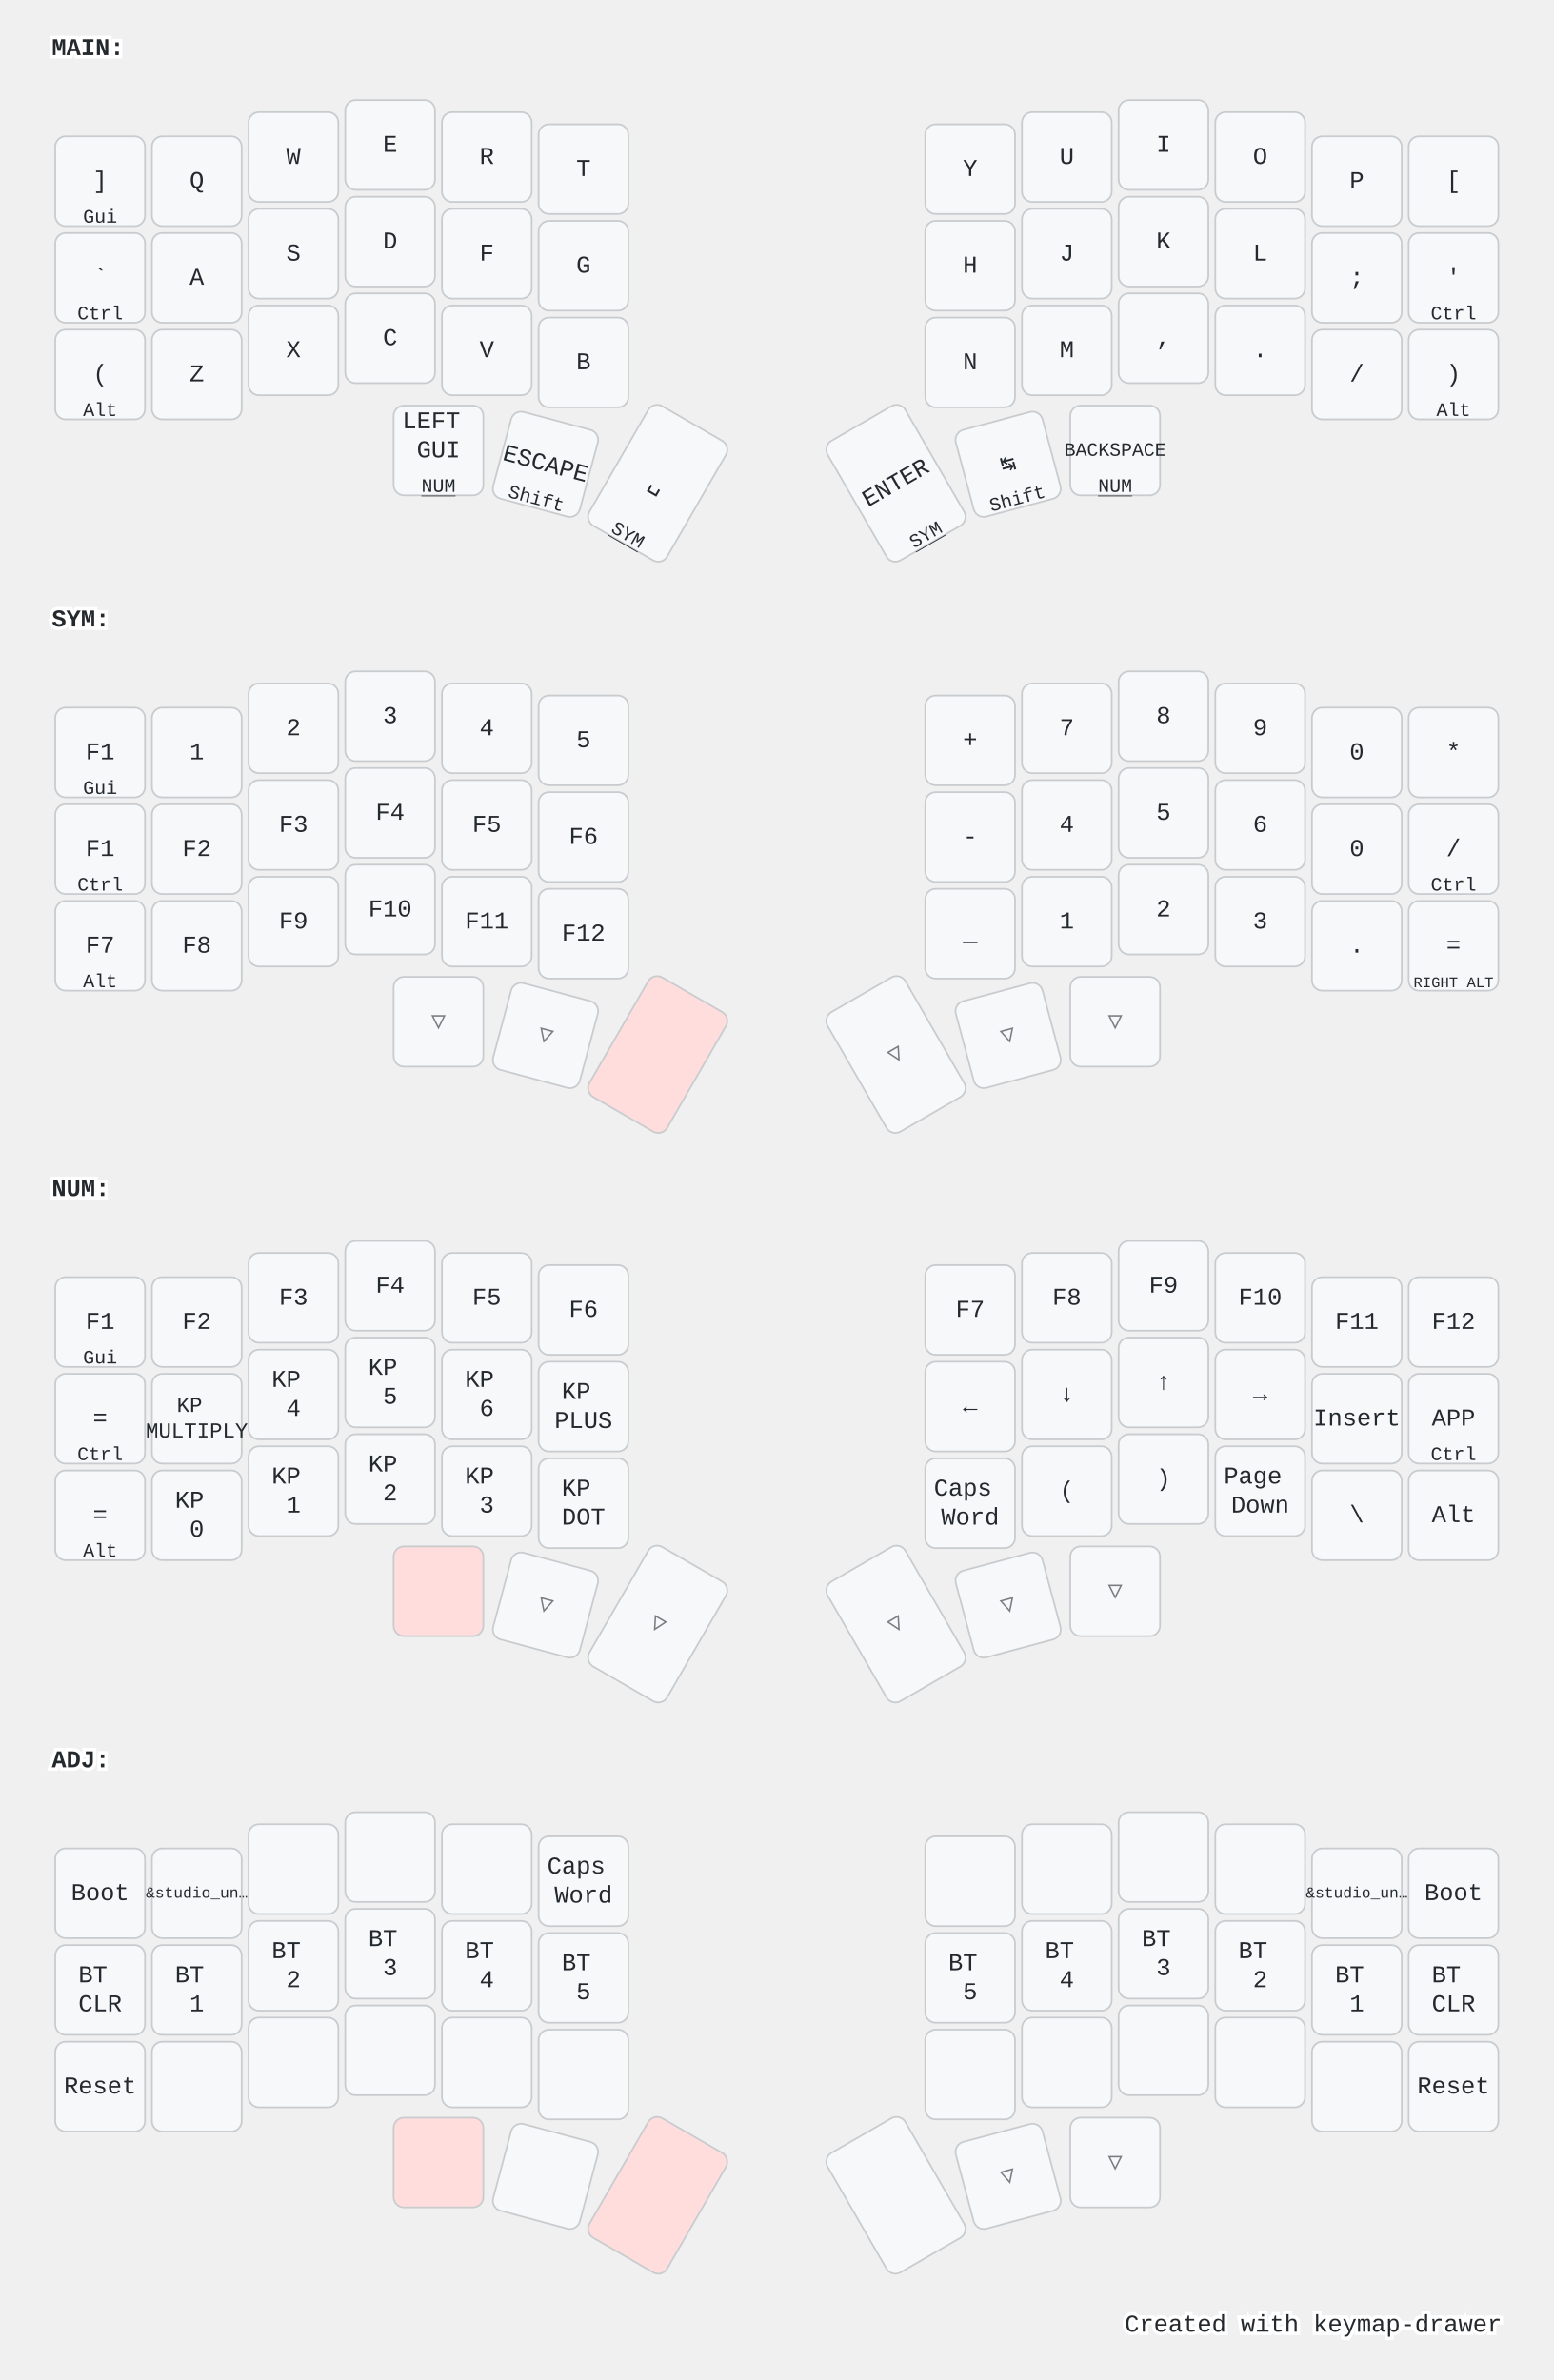
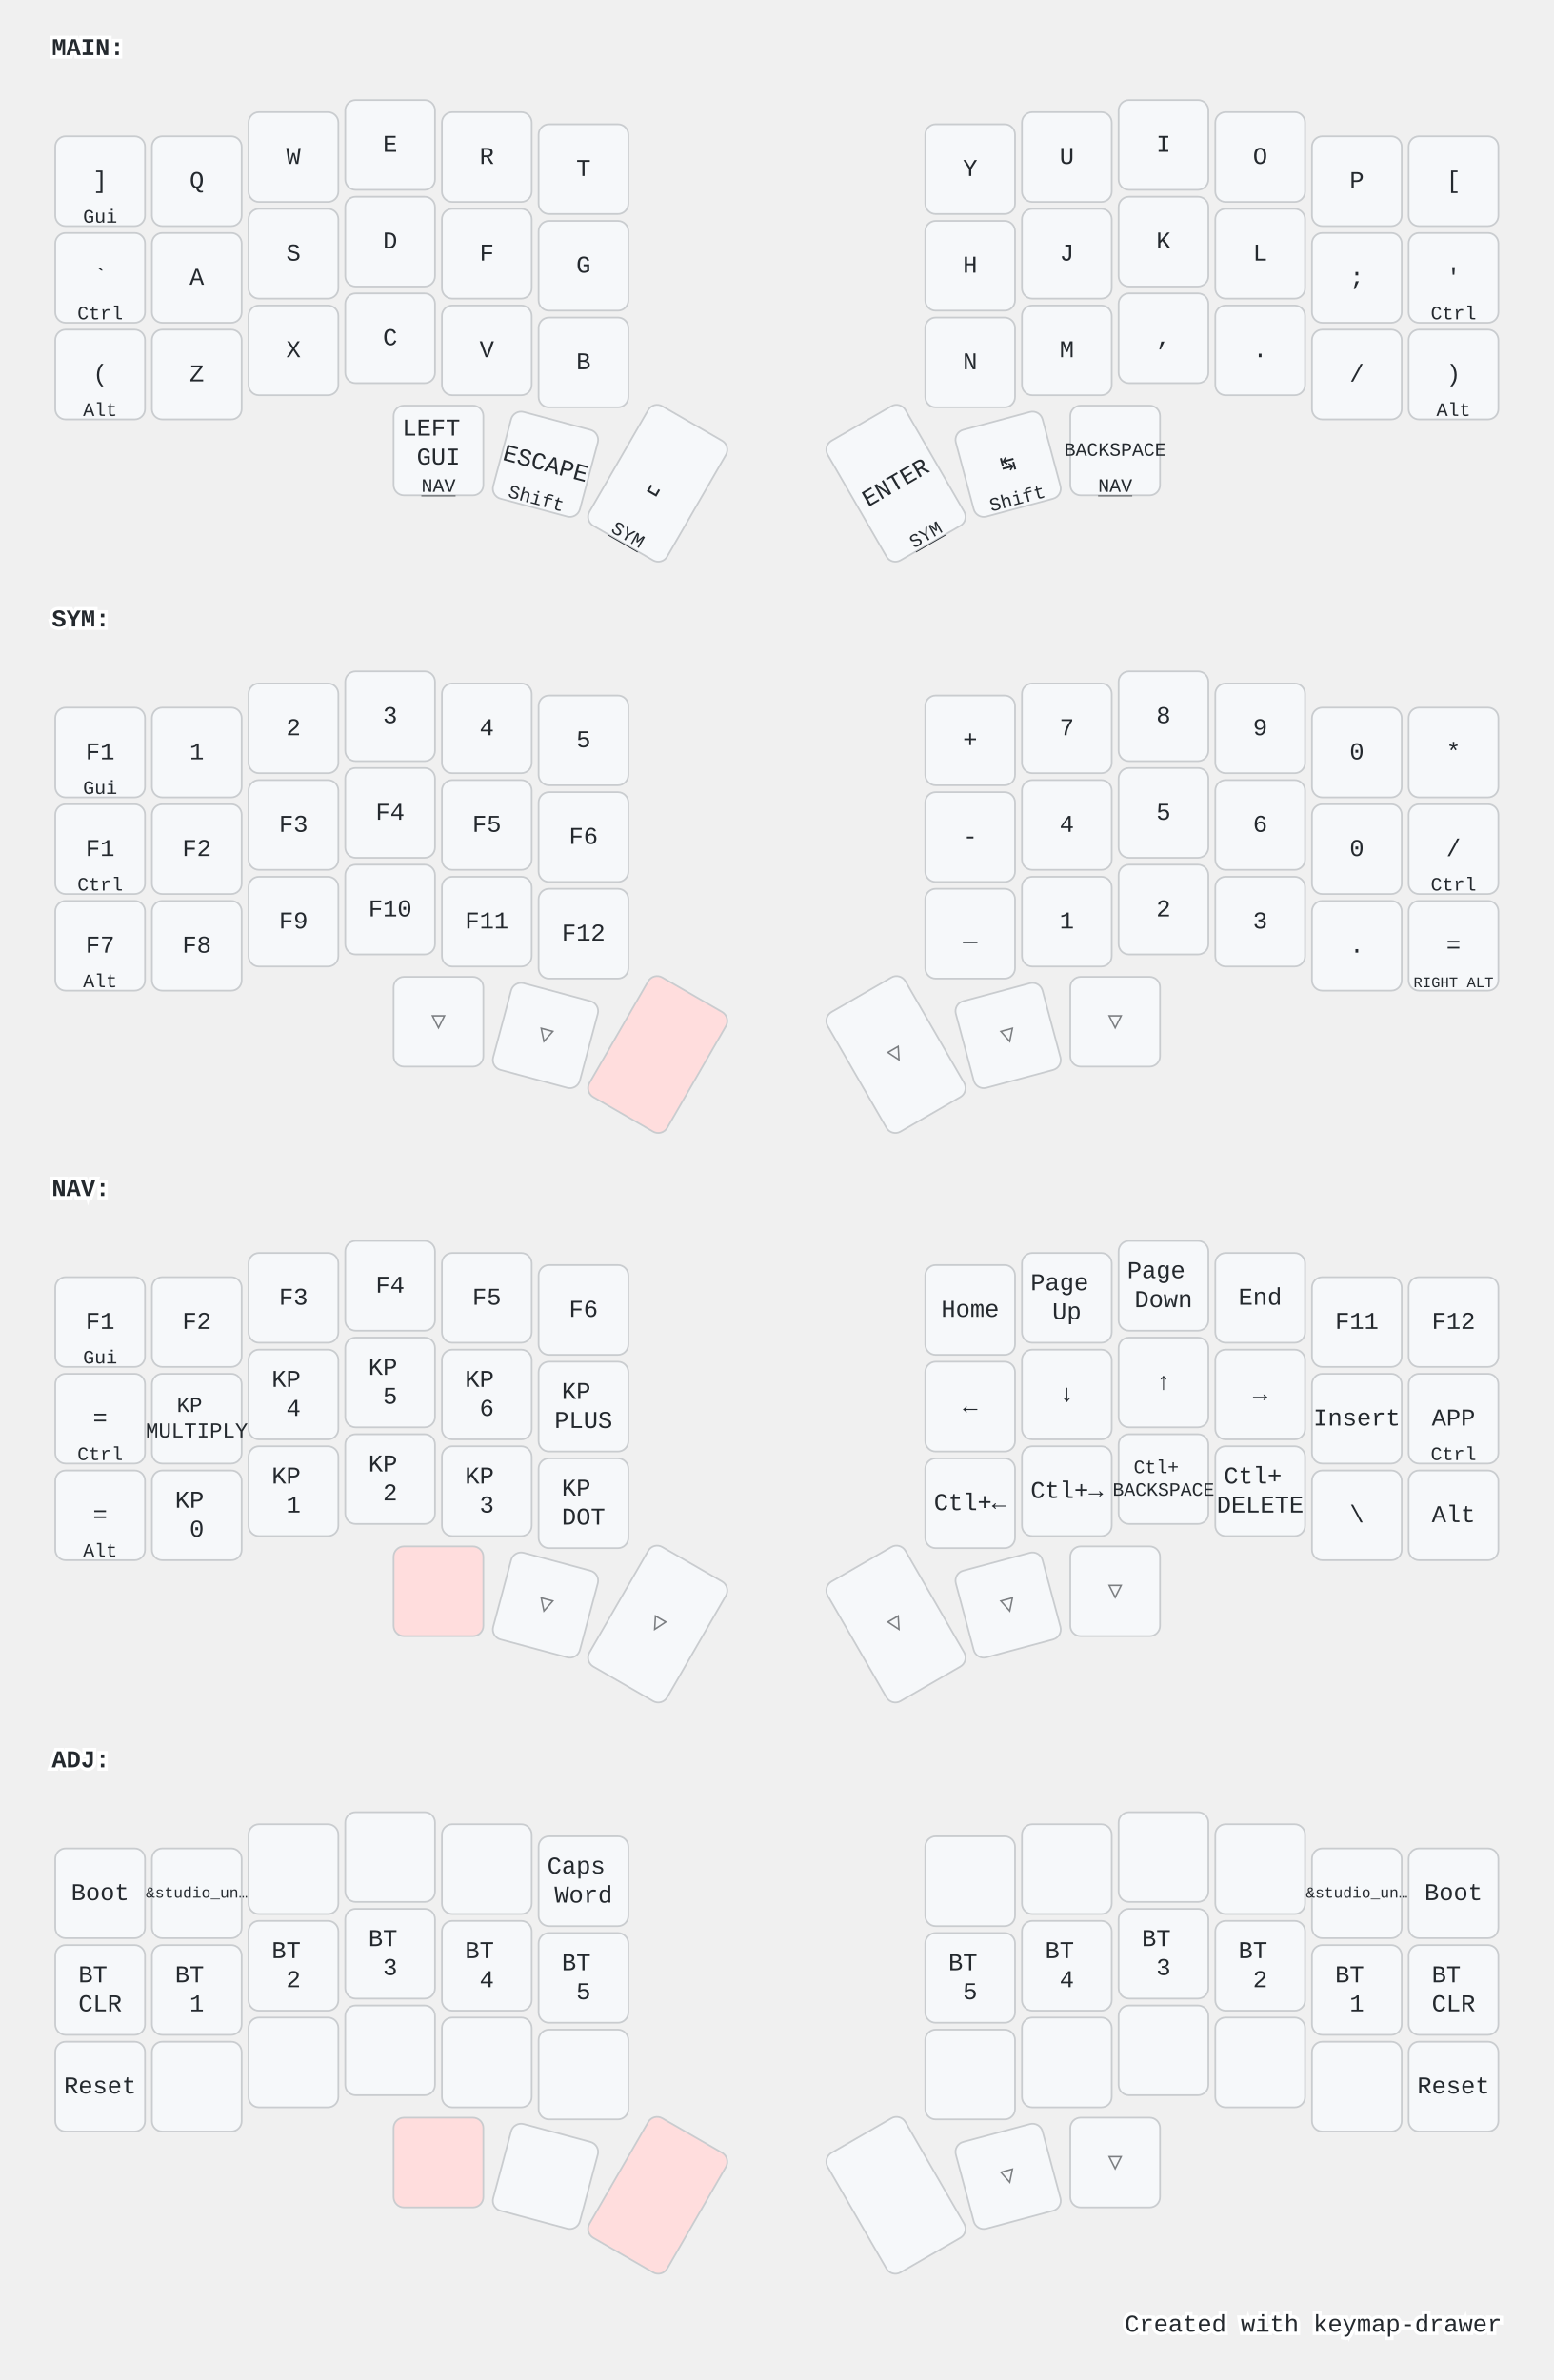
<svg xmlns="http://www.w3.org/2000/svg" width="900" height="1379" viewBox="0 0 900 1379" class="keymap">
  <style>/* inherit to force styles through use tags */
svg path {
    fill: inherit;
}

/* font and background color specifications */
svg.keymap {
    font-family: SFMono-Regular,Consolas,Liberation Mono,Menlo,monospace;
    font-size: 14px;
    font-kerning: normal;
    text-rendering: optimizeLegibility;
    fill: #24292e;
}

/* default key styling */
rect.key {
    fill: #f6f8fa;
}

rect.key, rect.combo {
    stroke: #c9cccf;
    stroke-width: 1;
}

/* default key side styling, only used is draw_key_sides is set */
rect.side {
    filter: brightness(90%);
}

/* color accent for combo boxes */
rect.combo, rect.combo-separate {
    fill: #cdf;
}

/* color accent for held keys */
rect.held, rect.combo.held {
    fill: #fdd;
}

/* color accent for ghost (optional) keys */
rect.ghost, rect.combo.ghost {
    stroke-dasharray: 4, 4;
    stroke-width: 2;
}

text {
    text-anchor: middle;
    dominant-baseline: middle;
}

/* styling for layer labels */
text.label {
    font-weight: bold;
    text-anchor: start;
    stroke: white;
    stroke-width: 4;
    paint-order: stroke;
}

/* styling for optional footer */
text.footer {
    text-anchor: end;
    dominant-baseline: auto;
    stroke: white;
    stroke-width: 4;
    paint-order: stroke;
}

/* styling for combo tap, and key non-tap label text */
- text.combo, text.hold, text.shifted, text.left, text.right {
+ text.combo, text.hold, text.shifted, text.left, text.right, text.tl, text.tr, text.bl, text.br {
    font-size: 11px;
}

- text.hold {
+ text.hold, text.bl, text.br {
    text-anchor: middle;
    dominant-baseline: auto;
}

- text.shifted {
+ text.shifted, text.tl, text.tr {
    text-anchor: middle;
    dominant-baseline: hanging;
}

- text.left {
+ text.left, text.tl, text.bl {
    text-anchor: start;
}

- text.right {
+ text.right, text.tr, text.br {
    text-anchor: end;
}

text.layer-activator {
    text-decoration: underline;
}

/* styling for hold/shifted label text in combo box */
text.combo.hold, text.combo.shifted, text.combo.left, text.combo.right {
    font-size: 8px;
}

/* lighter symbol for transparent keys */
text.trans {
    fill: #7b7e81;
}

/* styling for combo dendrons */
path.combo {
    stroke-width: 1;
    stroke: gray;
    fill: none;
}

/* Start Tabler Icons Cleanup */
/* cannot use height/width with glyphs */
.icon-tabler &gt; path {
    fill: inherit;
    stroke: inherit;
    stroke-width: 2;
}
/* hide tabler's default box */
.icon-tabler &gt; path[stroke="none"][fill="none"] {
    visibility: hidden;
}
/* End Tabler Icons Cleanup */

@media (prefers-color-scheme: dark) {
svg.keymap { fill: #d1d6db; }
rect.key { fill: #3f4750; }
rect.key, rect.combo { stroke: #60666c; }
rect.combo, rect.combo-separate { fill: #1f3d7a; }
rect.held, rect.combo.held { fill: #854747; }
text.label, text.footer { stroke: black; }
text.trans { fill: #7e8184; }
path.combo { stroke: #7f7f7f; }

}</style>
  <g transform="translate(30, 0)" class="layer-MAIN">
    <text x="0" y="28" class="label" id="MAIN">MAIN:</text>
    <g transform="translate(0, 56)">
      <g transform="translate(28, 49)" class="key keypos-0">
        <rect rx="6" ry="6" x="-26" y="-26" width="52" height="52" class="key" />
        <text x="0" y="0" class="key tap">]</text>
        <text x="0" y="24" class="key hold">Gui</text>
      </g>
      <g transform="translate(84, 49)" class="key keypos-1">
        <rect rx="6" ry="6" x="-26" y="-26" width="52" height="52" class="key" />
        <text x="0" y="0" class="key tap">Q</text>
      </g>
      <g transform="translate(140, 35)" class="key keypos-2">
        <rect rx="6" ry="6" x="-26" y="-26" width="52" height="52" class="key" />
        <text x="0" y="0" class="key tap">W</text>
      </g>
      <g transform="translate(196, 28)" class="key keypos-3">
        <rect rx="6" ry="6" x="-26" y="-26" width="52" height="52" class="key" />
        <text x="0" y="0" class="key tap">E</text>
      </g>
      <g transform="translate(252, 35)" class="key keypos-4">
        <rect rx="6" ry="6" x="-26" y="-26" width="52" height="52" class="key" />
        <text x="0" y="0" class="key tap">R</text>
      </g>
      <g transform="translate(308, 42)" class="key keypos-5">
        <rect rx="6" ry="6" x="-26" y="-26" width="52" height="52" class="key" />
        <text x="0" y="0" class="key tap">T</text>
      </g>
      <g transform="translate(532, 42)" class="key keypos-6">
        <rect rx="6" ry="6" x="-26" y="-26" width="52" height="52" class="key" />
        <text x="0" y="0" class="key tap">Y</text>
      </g>
      <g transform="translate(588, 35)" class="key keypos-7">
        <rect rx="6" ry="6" x="-26" y="-26" width="52" height="52" class="key" />
        <text x="0" y="0" class="key tap">U</text>
      </g>
      <g transform="translate(644, 28)" class="key keypos-8">
        <rect rx="6" ry="6" x="-26" y="-26" width="52" height="52" class="key" />
        <text x="0" y="0" class="key tap">I</text>
      </g>
      <g transform="translate(700, 35)" class="key keypos-9">
        <rect rx="6" ry="6" x="-26" y="-26" width="52" height="52" class="key" />
        <text x="0" y="0" class="key tap">O</text>
      </g>
      <g transform="translate(756, 49)" class="key keypos-10">
        <rect rx="6" ry="6" x="-26" y="-26" width="52" height="52" class="key" />
        <text x="0" y="0" class="key tap">P</text>
      </g>
      <g transform="translate(812, 49)" class="key keypos-11">
        <rect rx="6" ry="6" x="-26" y="-26" width="52" height="52" class="key" />
        <text x="0" y="0" class="key tap">[</text>
      </g>
      <g transform="translate(28, 105)" class="key keypos-12">
        <rect rx="6" ry="6" x="-26" y="-26" width="52" height="52" class="key" />
        <text x="0" y="0" class="key tap">`</text>
        <text x="0" y="24" class="key hold">Ctrl</text>
      </g>
      <g transform="translate(84, 105)" class="key keypos-13">
        <rect rx="6" ry="6" x="-26" y="-26" width="52" height="52" class="key" />
        <text x="0" y="0" class="key tap">A</text>
      </g>
      <g transform="translate(140, 91)" class="key keypos-14">
        <rect rx="6" ry="6" x="-26" y="-26" width="52" height="52" class="key" />
        <text x="0" y="0" class="key tap">S</text>
      </g>
      <g transform="translate(196, 84)" class="key keypos-15">
        <rect rx="6" ry="6" x="-26" y="-26" width="52" height="52" class="key" />
        <text x="0" y="0" class="key tap">D</text>
      </g>
      <g transform="translate(252, 91)" class="key keypos-16">
        <rect rx="6" ry="6" x="-26" y="-26" width="52" height="52" class="key" />
        <text x="0" y="0" class="key tap">F</text>
      </g>
      <g transform="translate(308, 98)" class="key keypos-17">
        <rect rx="6" ry="6" x="-26" y="-26" width="52" height="52" class="key" />
        <text x="0" y="0" class="key tap">G</text>
      </g>
      <g transform="translate(532, 98)" class="key keypos-18">
        <rect rx="6" ry="6" x="-26" y="-26" width="52" height="52" class="key" />
        <text x="0" y="0" class="key tap">H</text>
      </g>
      <g transform="translate(588, 91)" class="key keypos-19">
        <rect rx="6" ry="6" x="-26" y="-26" width="52" height="52" class="key" />
        <text x="0" y="0" class="key tap">J</text>
      </g>
      <g transform="translate(644, 84)" class="key keypos-20">
        <rect rx="6" ry="6" x="-26" y="-26" width="52" height="52" class="key" />
        <text x="0" y="0" class="key tap">K</text>
      </g>
      <g transform="translate(700, 91)" class="key keypos-21">
        <rect rx="6" ry="6" x="-26" y="-26" width="52" height="52" class="key" />
        <text x="0" y="0" class="key tap">L</text>
      </g>
      <g transform="translate(756, 105)" class="key keypos-22">
        <rect rx="6" ry="6" x="-26" y="-26" width="52" height="52" class="key" />
        <text x="0" y="0" class="key tap">;</text>
      </g>
      <g transform="translate(812, 105)" class="key keypos-23">
        <rect rx="6" ry="6" x="-26" y="-26" width="52" height="52" class="key" />
        <text x="0" y="0" class="key tap">'</text>
        <text x="0" y="24" class="key hold">Ctrl</text>
      </g>
      <g transform="translate(28, 161)" class="key keypos-24">
        <rect rx="6" ry="6" x="-26" y="-26" width="52" height="52" class="key" />
        <text x="0" y="0" class="key tap">(</text>
        <text x="0" y="24" class="key hold">Alt</text>
      </g>
      <g transform="translate(84, 161)" class="key keypos-25">
        <rect rx="6" ry="6" x="-26" y="-26" width="52" height="52" class="key" />
        <text x="0" y="0" class="key tap">Z</text>
      </g>
      <g transform="translate(140, 147)" class="key keypos-26">
        <rect rx="6" ry="6" x="-26" y="-26" width="52" height="52" class="key" />
        <text x="0" y="0" class="key tap">X</text>
      </g>
      <g transform="translate(196, 140)" class="key keypos-27">
        <rect rx="6" ry="6" x="-26" y="-26" width="52" height="52" class="key" />
        <text x="0" y="0" class="key tap">C</text>
      </g>
      <g transform="translate(252, 147)" class="key keypos-28">
        <rect rx="6" ry="6" x="-26" y="-26" width="52" height="52" class="key" />
        <text x="0" y="0" class="key tap">V</text>
      </g>
      <g transform="translate(308, 154)" class="key keypos-29">
        <rect rx="6" ry="6" x="-26" y="-26" width="52" height="52" class="key" />
        <text x="0" y="0" class="key tap">B</text>
      </g>
      <g transform="translate(532, 154)" class="key keypos-30">
        <rect rx="6" ry="6" x="-26" y="-26" width="52" height="52" class="key" />
        <text x="0" y="0" class="key tap">N</text>
      </g>
      <g transform="translate(588, 147)" class="key keypos-31">
        <rect rx="6" ry="6" x="-26" y="-26" width="52" height="52" class="key" />
        <text x="0" y="0" class="key tap">M</text>
      </g>
      <g transform="translate(644, 140)" class="key keypos-32">
        <rect rx="6" ry="6" x="-26" y="-26" width="52" height="52" class="key" />
        <text x="0" y="0" class="key tap">,</text>
      </g>
      <g transform="translate(700, 147)" class="key keypos-33">
        <rect rx="6" ry="6" x="-26" y="-26" width="52" height="52" class="key" />
        <text x="0" y="0" class="key tap">.</text>
      </g>
      <g transform="translate(756, 161)" class="key keypos-34">
        <rect rx="6" ry="6" x="-26" y="-26" width="52" height="52" class="key" />
        <text x="0" y="0" class="key tap">/</text>
      </g>
      <g transform="translate(812, 161)" class="key keypos-35">
        <rect rx="6" ry="6" x="-26" y="-26" width="52" height="52" class="key" />
        <text x="0" y="0" class="key tap">)</text>
        <text x="0" y="24" class="key hold">Alt</text>
      </g>
      <g transform="translate(224, 205)" class="key keypos-36">
        <rect rx="6" ry="6" x="-26" y="-26" width="52" height="52" class="key" />
        <text x="0" y="0" class="key tap">
-           <tspan x="0" dy="-1.2em">LEFT</tspan>
+           <tspan x="0" dy="-0.9em">LEFT</tspan>
          <tspan x="0" dy="1.2em">GUI</tspan>
        </text>
-         <a href="#NUM">
-           <text x="0" y="24" class="key hold layer-activator">NUM</text>
+         <a href="#NAV">
+           <text x="0" y="24" class="key hold layer-activator">NAV</text>
        </a>
      </g>
      <g transform="translate(286, 213) rotate(15.0)" class="key keypos-37">
        <rect rx="6" ry="6" x="-26" y="-26" width="52" height="52" class="key" />
        <text x="0" y="0" class="key tap">ESCAPE</text>
        <text x="0" y="24" class="key hold">Shift</text>
      </g>
      <g transform="translate(351, 224) rotate(30.0)" class="key keypos-38">
        <rect rx="6" ry="6" x="-26" y="-40" width="52" height="80" class="key" />
        <text x="0" y="0" class="key tap">␣</text>
        <a href="#SYM">
          <text x="0" y="38" class="key hold layer-activator">SYM</text>
        </a>
      </g>
      <g transform="translate(489, 224) rotate(-30.0)" class="key keypos-39">
        <rect rx="6" ry="6" x="-26" y="-40" width="52" height="80" class="key" />
        <text x="0" y="0" class="key tap">ENTER</text>
        <a href="#SYM">
          <text x="0" y="38" class="key hold layer-activator">SYM</text>
        </a>
      </g>
      <g transform="translate(554, 213) rotate(-15.0)" class="key keypos-40">
        <rect rx="6" ry="6" x="-26" y="-26" width="52" height="52" class="key" />
        <text x="0" y="0" class="key tap">↹</text>
        <text x="0" y="24" class="key hold">Shift</text>
      </g>
      <g transform="translate(616, 205)" class="key keypos-41">
        <rect rx="6" ry="6" x="-26" y="-26" width="52" height="52" class="key" />
        <text x="0" y="0" class="key tap">
          <tspan style="font-size: 78%">BACKSPACE</tspan>
        </text>
-         <a href="#NUM">
-           <text x="0" y="24" class="key hold layer-activator">NUM</text>
+         <a href="#NAV">
+           <text x="0" y="24" class="key hold layer-activator">NAV</text>
        </a>
      </g>
    </g>
  </g>
  <g transform="translate(30, 331)" class="layer-SYM">
    <text x="0" y="28" class="label" id="SYM">SYM:</text>
    <g transform="translate(0, 56)">
      <g transform="translate(28, 49)" class="key keypos-0">
        <rect rx="6" ry="6" x="-26" y="-26" width="52" height="52" class="key" />
        <text x="0" y="0" class="key tap">F1</text>
        <text x="0" y="24" class="key hold">Gui</text>
      </g>
      <g transform="translate(84, 49)" class="key keypos-1">
        <rect rx="6" ry="6" x="-26" y="-26" width="52" height="52" class="key" />
        <text x="0" y="0" class="key tap">1</text>
      </g>
      <g transform="translate(140, 35)" class="key keypos-2">
        <rect rx="6" ry="6" x="-26" y="-26" width="52" height="52" class="key" />
        <text x="0" y="0" class="key tap">2</text>
      </g>
      <g transform="translate(196, 28)" class="key keypos-3">
        <rect rx="6" ry="6" x="-26" y="-26" width="52" height="52" class="key" />
        <text x="0" y="0" class="key tap">3</text>
      </g>
      <g transform="translate(252, 35)" class="key keypos-4">
        <rect rx="6" ry="6" x="-26" y="-26" width="52" height="52" class="key" />
        <text x="0" y="0" class="key tap">4</text>
      </g>
      <g transform="translate(308, 42)" class="key keypos-5">
        <rect rx="6" ry="6" x="-26" y="-26" width="52" height="52" class="key" />
        <text x="0" y="0" class="key tap">5</text>
      </g>
      <g transform="translate(532, 42)" class="key keypos-6">
        <rect rx="6" ry="6" x="-26" y="-26" width="52" height="52" class="key" />
        <text x="0" y="0" class="key tap">+</text>
      </g>
      <g transform="translate(588, 35)" class="key keypos-7">
        <rect rx="6" ry="6" x="-26" y="-26" width="52" height="52" class="key" />
        <text x="0" y="0" class="key tap">7</text>
      </g>
      <g transform="translate(644, 28)" class="key keypos-8">
        <rect rx="6" ry="6" x="-26" y="-26" width="52" height="52" class="key" />
        <text x="0" y="0" class="key tap">8</text>
      </g>
      <g transform="translate(700, 35)" class="key keypos-9">
        <rect rx="6" ry="6" x="-26" y="-26" width="52" height="52" class="key" />
        <text x="0" y="0" class="key tap">9</text>
      </g>
      <g transform="translate(756, 49)" class="key keypos-10">
        <rect rx="6" ry="6" x="-26" y="-26" width="52" height="52" class="key" />
        <text x="0" y="0" class="key tap">0</text>
      </g>
      <g transform="translate(812, 49)" class="key keypos-11">
        <rect rx="6" ry="6" x="-26" y="-26" width="52" height="52" class="key" />
        <text x="0" y="0" class="key tap">*</text>
      </g>
      <g transform="translate(28, 105)" class="key keypos-12">
        <rect rx="6" ry="6" x="-26" y="-26" width="52" height="52" class="key" />
        <text x="0" y="0" class="key tap">F1</text>
        <text x="0" y="24" class="key hold">Ctrl</text>
      </g>
      <g transform="translate(84, 105)" class="key keypos-13">
        <rect rx="6" ry="6" x="-26" y="-26" width="52" height="52" class="key" />
        <text x="0" y="0" class="key tap">F2</text>
      </g>
      <g transform="translate(140, 91)" class="key keypos-14">
        <rect rx="6" ry="6" x="-26" y="-26" width="52" height="52" class="key" />
        <text x="0" y="0" class="key tap">F3</text>
      </g>
      <g transform="translate(196, 84)" class="key keypos-15">
        <rect rx="6" ry="6" x="-26" y="-26" width="52" height="52" class="key" />
        <text x="0" y="0" class="key tap">F4</text>
      </g>
      <g transform="translate(252, 91)" class="key keypos-16">
        <rect rx="6" ry="6" x="-26" y="-26" width="52" height="52" class="key" />
        <text x="0" y="0" class="key tap">F5</text>
      </g>
      <g transform="translate(308, 98)" class="key keypos-17">
        <rect rx="6" ry="6" x="-26" y="-26" width="52" height="52" class="key" />
        <text x="0" y="0" class="key tap">F6</text>
      </g>
      <g transform="translate(532, 98)" class="key keypos-18">
        <rect rx="6" ry="6" x="-26" y="-26" width="52" height="52" class="key" />
        <text x="0" y="0" class="key tap">-</text>
      </g>
      <g transform="translate(588, 91)" class="key keypos-19">
        <rect rx="6" ry="6" x="-26" y="-26" width="52" height="52" class="key" />
        <text x="0" y="0" class="key tap">4</text>
      </g>
      <g transform="translate(644, 84)" class="key keypos-20">
        <rect rx="6" ry="6" x="-26" y="-26" width="52" height="52" class="key" />
        <text x="0" y="0" class="key tap">5</text>
      </g>
      <g transform="translate(700, 91)" class="key keypos-21">
        <rect rx="6" ry="6" x="-26" y="-26" width="52" height="52" class="key" />
        <text x="0" y="0" class="key tap">6</text>
      </g>
      <g transform="translate(756, 105)" class="key keypos-22">
        <rect rx="6" ry="6" x="-26" y="-26" width="52" height="52" class="key" />
        <text x="0" y="0" class="key tap">0</text>
      </g>
      <g transform="translate(812, 105)" class="key keypos-23">
        <rect rx="6" ry="6" x="-26" y="-26" width="52" height="52" class="key" />
        <text x="0" y="0" class="key tap">/</text>
        <text x="0" y="24" class="key hold">Ctrl</text>
      </g>
      <g transform="translate(28, 161)" class="key keypos-24">
        <rect rx="6" ry="6" x="-26" y="-26" width="52" height="52" class="key" />
        <text x="0" y="0" class="key tap">F7</text>
        <text x="0" y="24" class="key hold">Alt</text>
      </g>
      <g transform="translate(84, 161)" class="key keypos-25">
        <rect rx="6" ry="6" x="-26" y="-26" width="52" height="52" class="key" />
        <text x="0" y="0" class="key tap">F8</text>
      </g>
      <g transform="translate(140, 147)" class="key keypos-26">
        <rect rx="6" ry="6" x="-26" y="-26" width="52" height="52" class="key" />
        <text x="0" y="0" class="key tap">F9</text>
      </g>
      <g transform="translate(196, 140)" class="key keypos-27">
        <rect rx="6" ry="6" x="-26" y="-26" width="52" height="52" class="key" />
        <text x="0" y="0" class="key tap">F10</text>
      </g>
      <g transform="translate(252, 147)" class="key keypos-28">
        <rect rx="6" ry="6" x="-26" y="-26" width="52" height="52" class="key" />
        <text x="0" y="0" class="key tap">F11</text>
      </g>
      <g transform="translate(308, 154)" class="key keypos-29">
        <rect rx="6" ry="6" x="-26" y="-26" width="52" height="52" class="key" />
        <text x="0" y="0" class="key tap">F12</text>
      </g>
      <g transform="translate(532, 154)" class="key keypos-30">
        <rect rx="6" ry="6" x="-26" y="-26" width="52" height="52" class="key" />
        <text x="0" y="0" class="key tap">_</text>
      </g>
      <g transform="translate(588, 147)" class="key keypos-31">
        <rect rx="6" ry="6" x="-26" y="-26" width="52" height="52" class="key" />
        <text x="0" y="0" class="key tap">1</text>
      </g>
      <g transform="translate(644, 140)" class="key keypos-32">
        <rect rx="6" ry="6" x="-26" y="-26" width="52" height="52" class="key" />
        <text x="0" y="0" class="key tap">2</text>
      </g>
      <g transform="translate(700, 147)" class="key keypos-33">
        <rect rx="6" ry="6" x="-26" y="-26" width="52" height="52" class="key" />
        <text x="0" y="0" class="key tap">3</text>
      </g>
      <g transform="translate(756, 161)" class="key keypos-34">
        <rect rx="6" ry="6" x="-26" y="-26" width="52" height="52" class="key" />
        <text x="0" y="0" class="key tap">.</text>
      </g>
      <g transform="translate(812, 161)" class="key keypos-35">
        <rect rx="6" ry="6" x="-26" y="-26" width="52" height="52" class="key" />
        <text x="0" y="0" class="key tap">=</text>
        <text x="0" y="24" class="key hold">
          <tspan style="font-size: 78%">RIGHT ALT</tspan>
        </text>
      </g>
      <g transform="translate(224, 205)" class="key trans keypos-36">
        <rect rx="6" ry="6" x="-26" y="-26" width="52" height="52" class="key trans" />
        <text x="0" y="0" class="key trans tap">▽</text>
      </g>
      <g transform="translate(286, 213) rotate(15.0)" class="key trans keypos-37">
        <rect rx="6" ry="6" x="-26" y="-26" width="52" height="52" class="key trans" />
        <text x="0" y="0" class="key trans tap">▽</text>
      </g>
      <g transform="translate(351, 224) rotate(30.0)" class="key held keypos-38">
        <rect rx="6" ry="6" x="-26" y="-40" width="52" height="80" class="key held" />
      </g>
      <g transform="translate(489, 224) rotate(-30.0)" class="key trans keypos-39">
        <rect rx="6" ry="6" x="-26" y="-40" width="52" height="80" class="key trans" />
        <text x="0" y="0" class="key trans tap">▽</text>
      </g>
      <g transform="translate(554, 213) rotate(-15.0)" class="key trans keypos-40">
        <rect rx="6" ry="6" x="-26" y="-26" width="52" height="52" class="key trans" />
        <text x="0" y="0" class="key trans tap">▽</text>
      </g>
      <g transform="translate(616, 205)" class="key trans keypos-41">
        <rect rx="6" ry="6" x="-26" y="-26" width="52" height="52" class="key trans" />
        <text x="0" y="0" class="key trans tap">▽</text>
      </g>
    </g>
  </g>
-   <g transform="translate(30, 661)" class="layer-NUM">
-     <text x="0" y="28" class="label" id="NUM">NUM:</text>
+   <g transform="translate(30, 661)" class="layer-NAV">
+     <text x="0" y="28" class="label" id="NAV">NAV:</text>
    <g transform="translate(0, 56)">
      <g transform="translate(28, 49)" class="key keypos-0">
        <rect rx="6" ry="6" x="-26" y="-26" width="52" height="52" class="key" />
        <text x="0" y="0" class="key tap">F1</text>
        <text x="0" y="24" class="key hold">Gui</text>
      </g>
      <g transform="translate(84, 49)" class="key keypos-1">
        <rect rx="6" ry="6" x="-26" y="-26" width="52" height="52" class="key" />
        <text x="0" y="0" class="key tap">F2</text>
      </g>
      <g transform="translate(140, 35)" class="key keypos-2">
        <rect rx="6" ry="6" x="-26" y="-26" width="52" height="52" class="key" />
        <text x="0" y="0" class="key tap">F3</text>
      </g>
      <g transform="translate(196, 28)" class="key keypos-3">
        <rect rx="6" ry="6" x="-26" y="-26" width="52" height="52" class="key" />
        <text x="0" y="0" class="key tap">F4</text>
      </g>
      <g transform="translate(252, 35)" class="key keypos-4">
        <rect rx="6" ry="6" x="-26" y="-26" width="52" height="52" class="key" />
        <text x="0" y="0" class="key tap">F5</text>
      </g>
      <g transform="translate(308, 42)" class="key keypos-5">
        <rect rx="6" ry="6" x="-26" y="-26" width="52" height="52" class="key" />
        <text x="0" y="0" class="key tap">F6</text>
      </g>
      <g transform="translate(532, 42)" class="key keypos-6">
        <rect rx="6" ry="6" x="-26" y="-26" width="52" height="52" class="key" />
-         <text x="0" y="0" class="key tap">F7</text>
+         <text x="0" y="0" class="key tap">Home</text>
      </g>
      <g transform="translate(588, 35)" class="key keypos-7">
        <rect rx="6" ry="6" x="-26" y="-26" width="52" height="52" class="key" />
-         <text x="0" y="0" class="key tap">F8</text>
+         <text x="0" y="0" class="key tap">
+           <tspan x="0" dy="-0.6em">Page</tspan>
+           <tspan x="0" dy="1.2em">Up</tspan>
+         </text>
      </g>
      <g transform="translate(644, 28)" class="key keypos-8">
        <rect rx="6" ry="6" x="-26" y="-26" width="52" height="52" class="key" />
-         <text x="0" y="0" class="key tap">F9</text>
+         <text x="0" y="0" class="key tap">
+           <tspan x="0" dy="-0.6em">Page</tspan>
+           <tspan x="0" dy="1.2em">Down</tspan>
+         </text>
      </g>
      <g transform="translate(700, 35)" class="key keypos-9">
        <rect rx="6" ry="6" x="-26" y="-26" width="52" height="52" class="key" />
-         <text x="0" y="0" class="key tap">F10</text>
+         <text x="0" y="0" class="key tap">End</text>
      </g>
      <g transform="translate(756, 49)" class="key keypos-10">
        <rect rx="6" ry="6" x="-26" y="-26" width="52" height="52" class="key" />
        <text x="0" y="0" class="key tap">F11</text>
      </g>
      <g transform="translate(812, 49)" class="key keypos-11">
        <rect rx="6" ry="6" x="-26" y="-26" width="52" height="52" class="key" />
        <text x="0" y="0" class="key tap">F12</text>
      </g>
      <g transform="translate(28, 105)" class="key keypos-12">
        <rect rx="6" ry="6" x="-26" y="-26" width="52" height="52" class="key" />
        <text x="0" y="0" class="key tap">=</text>
        <text x="0" y="24" class="key hold">Ctrl</text>
      </g>
      <g transform="translate(84, 105)" class="key keypos-13">
        <rect rx="6" ry="6" x="-26" y="-26" width="52" height="52" class="key" />
        <text x="0" y="0" class="key tap">
          <tspan x="0" dy="-0.6em" style="font-size: 88%">KP</tspan>
          <tspan x="0" dy="1.2em" style="font-size: 88%">MULTIPLY</tspan>
        </text>
      </g>
      <g transform="translate(140, 91)" class="key keypos-14">
        <rect rx="6" ry="6" x="-26" y="-26" width="52" height="52" class="key" />
        <text x="0" y="0" class="key tap">
          <tspan x="0" dy="-0.6em">KP</tspan>
          <tspan x="0" dy="1.2em">4</tspan>
        </text>
      </g>
      <g transform="translate(196, 84)" class="key keypos-15">
        <rect rx="6" ry="6" x="-26" y="-26" width="52" height="52" class="key" />
        <text x="0" y="0" class="key tap">
          <tspan x="0" dy="-0.6em">KP</tspan>
          <tspan x="0" dy="1.2em">5</tspan>
        </text>
      </g>
      <g transform="translate(252, 91)" class="key keypos-16">
        <rect rx="6" ry="6" x="-26" y="-26" width="52" height="52" class="key" />
        <text x="0" y="0" class="key tap">
          <tspan x="0" dy="-0.6em">KP</tspan>
          <tspan x="0" dy="1.2em">6</tspan>
        </text>
      </g>
      <g transform="translate(308, 98)" class="key keypos-17">
        <rect rx="6" ry="6" x="-26" y="-26" width="52" height="52" class="key" />
        <text x="0" y="0" class="key tap">
          <tspan x="0" dy="-0.6em">KP</tspan>
          <tspan x="0" dy="1.2em">PLUS</tspan>
        </text>
      </g>
      <g transform="translate(532, 98)" class="key keypos-18">
        <rect rx="6" ry="6" x="-26" y="-26" width="52" height="52" class="key" />
        <text x="0" y="0" class="key tap">←</text>
      </g>
      <g transform="translate(588, 91)" class="key keypos-19">
        <rect rx="6" ry="6" x="-26" y="-26" width="52" height="52" class="key" />
        <text x="0" y="0" class="key tap">↓</text>
      </g>
      <g transform="translate(644, 84)" class="key keypos-20">
        <rect rx="6" ry="6" x="-26" y="-26" width="52" height="52" class="key" />
        <text x="0" y="0" class="key tap">↑</text>
      </g>
      <g transform="translate(700, 91)" class="key keypos-21">
        <rect rx="6" ry="6" x="-26" y="-26" width="52" height="52" class="key" />
        <text x="0" y="0" class="key tap">→</text>
      </g>
      <g transform="translate(756, 105)" class="key keypos-22">
        <rect rx="6" ry="6" x="-26" y="-26" width="52" height="52" class="key" />
        <text x="0" y="0" class="key tap">Insert</text>
      </g>
      <g transform="translate(812, 105)" class="key keypos-23">
        <rect rx="6" ry="6" x="-26" y="-26" width="52" height="52" class="key" />
        <text x="0" y="0" class="key tap">APP</text>
        <text x="0" y="24" class="key hold">Ctrl</text>
      </g>
      <g transform="translate(28, 161)" class="key keypos-24">
        <rect rx="6" ry="6" x="-26" y="-26" width="52" height="52" class="key" />
        <text x="0" y="0" class="key tap">=</text>
        <text x="0" y="24" class="key hold">Alt</text>
      </g>
      <g transform="translate(84, 161)" class="key keypos-25">
        <rect rx="6" ry="6" x="-26" y="-26" width="52" height="52" class="key" />
        <text x="0" y="0" class="key tap">
          <tspan x="0" dy="-0.6em">KP</tspan>
          <tspan x="0" dy="1.2em">0</tspan>
        </text>
      </g>
      <g transform="translate(140, 147)" class="key keypos-26">
        <rect rx="6" ry="6" x="-26" y="-26" width="52" height="52" class="key" />
        <text x="0" y="0" class="key tap">
          <tspan x="0" dy="-0.6em">KP</tspan>
          <tspan x="0" dy="1.2em">1</tspan>
        </text>
      </g>
      <g transform="translate(196, 140)" class="key keypos-27">
        <rect rx="6" ry="6" x="-26" y="-26" width="52" height="52" class="key" />
        <text x="0" y="0" class="key tap">
          <tspan x="0" dy="-0.6em">KP</tspan>
          <tspan x="0" dy="1.2em">2</tspan>
        </text>
      </g>
      <g transform="translate(252, 147)" class="key keypos-28">
        <rect rx="6" ry="6" x="-26" y="-26" width="52" height="52" class="key" />
        <text x="0" y="0" class="key tap">
          <tspan x="0" dy="-0.6em">KP</tspan>
          <tspan x="0" dy="1.2em">3</tspan>
        </text>
      </g>
      <g transform="translate(308, 154)" class="key keypos-29">
        <rect rx="6" ry="6" x="-26" y="-26" width="52" height="52" class="key" />
        <text x="0" y="0" class="key tap">
          <tspan x="0" dy="-0.6em">KP</tspan>
          <tspan x="0" dy="1.2em">DOT</tspan>
        </text>
      </g>
      <g transform="translate(532, 154)" class="key keypos-30">
        <rect rx="6" ry="6" x="-26" y="-26" width="52" height="52" class="key" />
-         <text x="0" y="0" class="key tap">
-           <tspan x="0" dy="-0.6em">Caps</tspan>
-           <tspan x="0" dy="1.2em">Word</tspan>
-         </text>
+         <text x="0" y="0" class="key tap">Ctl+←</text>
      </g>
      <g transform="translate(588, 147)" class="key keypos-31">
        <rect rx="6" ry="6" x="-26" y="-26" width="52" height="52" class="key" />
-         <text x="0" y="0" class="key tap">(</text>
+         <text x="0" y="0" class="key tap">Ctl+→</text>
      </g>
      <g transform="translate(644, 140)" class="key keypos-32">
        <rect rx="6" ry="6" x="-26" y="-26" width="52" height="52" class="key" />
-         <text x="0" y="0" class="key tap">)</text>
+         <text x="0" y="0" class="key tap">
+           <tspan x="0" dy="-0.6em" style="font-size: 78%">Ctl+</tspan>
+           <tspan x="0" dy="1.2em" style="font-size: 78%">BACKSPACE</tspan>
+         </text>
      </g>
      <g transform="translate(700, 147)" class="key keypos-33">
        <rect rx="6" ry="6" x="-26" y="-26" width="52" height="52" class="key" />
        <text x="0" y="0" class="key tap">
-           <tspan x="0" dy="-0.6em">Page</tspan>
-           <tspan x="0" dy="1.2em">Down</tspan>
+           <tspan x="0" dy="-0.6em">Ctl+</tspan>
+           <tspan x="0" dy="1.2em">DELETE</tspan>
        </text>
      </g>
      <g transform="translate(756, 161)" class="key keypos-34">
        <rect rx="6" ry="6" x="-26" y="-26" width="52" height="52" class="key" />
        <text x="0" y="0" class="key tap">\</text>
      </g>
      <g transform="translate(812, 161)" class="key keypos-35">
        <rect rx="6" ry="6" x="-26" y="-26" width="52" height="52" class="key" />
        <text x="0" y="0" class="key tap">Alt</text>
      </g>
      <g transform="translate(224, 205)" class="key held keypos-36">
        <rect rx="6" ry="6" x="-26" y="-26" width="52" height="52" class="key held" />
      </g>
      <g transform="translate(286, 213) rotate(15.0)" class="key trans keypos-37">
        <rect rx="6" ry="6" x="-26" y="-26" width="52" height="52" class="key trans" />
        <text x="0" y="0" class="key trans tap">▽</text>
      </g>
      <g transform="translate(351, 224) rotate(30.0)" class="key trans keypos-38">
        <rect rx="6" ry="6" x="-26" y="-40" width="52" height="80" class="key trans" />
        <text x="0" y="0" class="key trans tap">▽</text>
      </g>
      <g transform="translate(489, 224) rotate(-30.0)" class="key trans keypos-39">
        <rect rx="6" ry="6" x="-26" y="-40" width="52" height="80" class="key trans" />
        <text x="0" y="0" class="key trans tap">▽</text>
      </g>
      <g transform="translate(554, 213) rotate(-15.0)" class="key trans keypos-40">
        <rect rx="6" ry="6" x="-26" y="-26" width="52" height="52" class="key trans" />
        <text x="0" y="0" class="key trans tap">▽</text>
      </g>
      <g transform="translate(616, 205)" class="key trans keypos-41">
        <rect rx="6" ry="6" x="-26" y="-26" width="52" height="52" class="key trans" />
        <text x="0" y="0" class="key trans tap">▽</text>
      </g>
    </g>
  </g>
  <g transform="translate(30, 992)" class="layer-ADJ">
    <text x="0" y="28" class="label" id="ADJ">ADJ:</text>
    <g transform="translate(0, 56)">
      <g transform="translate(28, 49)" class="key keypos-0">
        <rect rx="6" ry="6" x="-26" y="-26" width="52" height="52" class="key" />
        <text x="0" y="0" class="key tap">Boot</text>
      </g>
      <g transform="translate(84, 49)" class="key keypos-1">
        <rect rx="6" ry="6" x="-26" y="-26" width="52" height="52" class="key" />
        <text x="0" y="0" class="key tap">
          <tspan style="font-size: 64%">&amp;studio_un…</tspan>
        </text>
      </g>
      <g transform="translate(140, 35)" class="key keypos-2">
        <rect rx="6" ry="6" x="-26" y="-26" width="52" height="52" class="key" />
      </g>
      <g transform="translate(196, 28)" class="key keypos-3">
        <rect rx="6" ry="6" x="-26" y="-26" width="52" height="52" class="key" />
      </g>
      <g transform="translate(252, 35)" class="key keypos-4">
        <rect rx="6" ry="6" x="-26" y="-26" width="52" height="52" class="key" />
      </g>
      <g transform="translate(308, 42)" class="key keypos-5">
        <rect rx="6" ry="6" x="-26" y="-26" width="52" height="52" class="key" />
        <text x="0" y="0" class="key tap">
          <tspan x="0" dy="-0.6em">Caps</tspan>
          <tspan x="0" dy="1.2em">Word</tspan>
        </text>
      </g>
      <g transform="translate(532, 42)" class="key keypos-6">
        <rect rx="6" ry="6" x="-26" y="-26" width="52" height="52" class="key" />
      </g>
      <g transform="translate(588, 35)" class="key keypos-7">
        <rect rx="6" ry="6" x="-26" y="-26" width="52" height="52" class="key" />
      </g>
      <g transform="translate(644, 28)" class="key keypos-8">
        <rect rx="6" ry="6" x="-26" y="-26" width="52" height="52" class="key" />
      </g>
      <g transform="translate(700, 35)" class="key keypos-9">
        <rect rx="6" ry="6" x="-26" y="-26" width="52" height="52" class="key" />
      </g>
      <g transform="translate(756, 49)" class="key keypos-10">
        <rect rx="6" ry="6" x="-26" y="-26" width="52" height="52" class="key" />
        <text x="0" y="0" class="key tap">
          <tspan style="font-size: 64%">&amp;studio_un…</tspan>
        </text>
      </g>
      <g transform="translate(812, 49)" class="key keypos-11">
        <rect rx="6" ry="6" x="-26" y="-26" width="52" height="52" class="key" />
        <text x="0" y="0" class="key tap">Boot</text>
      </g>
      <g transform="translate(28, 105)" class="key keypos-12">
        <rect rx="6" ry="6" x="-26" y="-26" width="52" height="52" class="key" />
        <text x="0" y="0" class="key tap">
          <tspan x="0" dy="-0.6em">BT</tspan>
          <tspan x="0" dy="1.2em">CLR</tspan>
        </text>
      </g>
      <g transform="translate(84, 105)" class="key keypos-13">
        <rect rx="6" ry="6" x="-26" y="-26" width="52" height="52" class="key" />
        <text x="0" y="0" class="key tap">
          <tspan x="0" dy="-0.6em">BT</tspan>
          <tspan x="0" dy="1.2em">1</tspan>
        </text>
      </g>
      <g transform="translate(140, 91)" class="key keypos-14">
        <rect rx="6" ry="6" x="-26" y="-26" width="52" height="52" class="key" />
        <text x="0" y="0" class="key tap">
          <tspan x="0" dy="-0.6em">BT</tspan>
          <tspan x="0" dy="1.2em">2</tspan>
        </text>
      </g>
      <g transform="translate(196, 84)" class="key keypos-15">
        <rect rx="6" ry="6" x="-26" y="-26" width="52" height="52" class="key" />
        <text x="0" y="0" class="key tap">
          <tspan x="0" dy="-0.6em">BT</tspan>
          <tspan x="0" dy="1.2em">3</tspan>
        </text>
      </g>
      <g transform="translate(252, 91)" class="key keypos-16">
        <rect rx="6" ry="6" x="-26" y="-26" width="52" height="52" class="key" />
        <text x="0" y="0" class="key tap">
          <tspan x="0" dy="-0.6em">BT</tspan>
          <tspan x="0" dy="1.2em">4</tspan>
        </text>
      </g>
      <g transform="translate(308, 98)" class="key keypos-17">
        <rect rx="6" ry="6" x="-26" y="-26" width="52" height="52" class="key" />
        <text x="0" y="0" class="key tap">
          <tspan x="0" dy="-0.6em">BT</tspan>
          <tspan x="0" dy="1.2em">5</tspan>
        </text>
      </g>
      <g transform="translate(532, 98)" class="key keypos-18">
        <rect rx="6" ry="6" x="-26" y="-26" width="52" height="52" class="key" />
        <text x="0" y="0" class="key tap">
          <tspan x="0" dy="-0.6em">BT</tspan>
          <tspan x="0" dy="1.2em">5</tspan>
        </text>
      </g>
      <g transform="translate(588, 91)" class="key keypos-19">
        <rect rx="6" ry="6" x="-26" y="-26" width="52" height="52" class="key" />
        <text x="0" y="0" class="key tap">
          <tspan x="0" dy="-0.6em">BT</tspan>
          <tspan x="0" dy="1.2em">4</tspan>
        </text>
      </g>
      <g transform="translate(644, 84)" class="key keypos-20">
        <rect rx="6" ry="6" x="-26" y="-26" width="52" height="52" class="key" />
        <text x="0" y="0" class="key tap">
          <tspan x="0" dy="-0.6em">BT</tspan>
          <tspan x="0" dy="1.2em">3</tspan>
        </text>
      </g>
      <g transform="translate(700, 91)" class="key keypos-21">
        <rect rx="6" ry="6" x="-26" y="-26" width="52" height="52" class="key" />
        <text x="0" y="0" class="key tap">
          <tspan x="0" dy="-0.6em">BT</tspan>
          <tspan x="0" dy="1.2em">2</tspan>
        </text>
      </g>
      <g transform="translate(756, 105)" class="key keypos-22">
        <rect rx="6" ry="6" x="-26" y="-26" width="52" height="52" class="key" />
        <text x="0" y="0" class="key tap">
          <tspan x="0" dy="-0.6em">BT</tspan>
          <tspan x="0" dy="1.2em">1</tspan>
        </text>
      </g>
      <g transform="translate(812, 105)" class="key keypos-23">
        <rect rx="6" ry="6" x="-26" y="-26" width="52" height="52" class="key" />
        <text x="0" y="0" class="key tap">
          <tspan x="0" dy="-0.6em">BT</tspan>
          <tspan x="0" dy="1.2em">CLR</tspan>
        </text>
      </g>
      <g transform="translate(28, 161)" class="key keypos-24">
        <rect rx="6" ry="6" x="-26" y="-26" width="52" height="52" class="key" />
        <text x="0" y="0" class="key tap">Reset</text>
      </g>
      <g transform="translate(84, 161)" class="key keypos-25">
        <rect rx="6" ry="6" x="-26" y="-26" width="52" height="52" class="key" />
      </g>
      <g transform="translate(140, 147)" class="key keypos-26">
        <rect rx="6" ry="6" x="-26" y="-26" width="52" height="52" class="key" />
      </g>
      <g transform="translate(196, 140)" class="key keypos-27">
        <rect rx="6" ry="6" x="-26" y="-26" width="52" height="52" class="key" />
      </g>
      <g transform="translate(252, 147)" class="key keypos-28">
        <rect rx="6" ry="6" x="-26" y="-26" width="52" height="52" class="key" />
      </g>
      <g transform="translate(308, 154)" class="key keypos-29">
        <rect rx="6" ry="6" x="-26" y="-26" width="52" height="52" class="key" />
      </g>
      <g transform="translate(532, 154)" class="key keypos-30">
        <rect rx="6" ry="6" x="-26" y="-26" width="52" height="52" class="key" />
      </g>
      <g transform="translate(588, 147)" class="key keypos-31">
        <rect rx="6" ry="6" x="-26" y="-26" width="52" height="52" class="key" />
      </g>
      <g transform="translate(644, 140)" class="key keypos-32">
        <rect rx="6" ry="6" x="-26" y="-26" width="52" height="52" class="key" />
      </g>
      <g transform="translate(700, 147)" class="key keypos-33">
        <rect rx="6" ry="6" x="-26" y="-26" width="52" height="52" class="key" />
      </g>
      <g transform="translate(756, 161)" class="key keypos-34">
        <rect rx="6" ry="6" x="-26" y="-26" width="52" height="52" class="key" />
      </g>
      <g transform="translate(812, 161)" class="key keypos-35">
        <rect rx="6" ry="6" x="-26" y="-26" width="52" height="52" class="key" />
        <text x="0" y="0" class="key tap">Reset</text>
      </g>
      <g transform="translate(224, 205)" class="key held keypos-36">
        <rect rx="6" ry="6" x="-26" y="-26" width="52" height="52" class="key held" />
      </g>
      <g transform="translate(286, 213) rotate(15.0)" class="key keypos-37">
        <rect rx="6" ry="6" x="-26" y="-26" width="52" height="52" class="key" />
      </g>
      <g transform="translate(351, 224) rotate(30.0)" class="key held keypos-38">
        <rect rx="6" ry="6" x="-26" y="-40" width="52" height="80" class="key held" />
      </g>
      <g transform="translate(489, 224) rotate(-30.0)" class="key keypos-39">
        <rect rx="6" ry="6" x="-26" y="-40" width="52" height="80" class="key" />
      </g>
      <g transform="translate(554, 213) rotate(-15.0)" class="key trans keypos-40">
        <rect rx="6" ry="6" x="-26" y="-26" width="52" height="52" class="key trans" />
        <text x="0" y="0" class="key trans tap">▽</text>
      </g>
      <g transform="translate(616, 205)" class="key trans keypos-41">
        <rect rx="6" ry="6" x="-26" y="-26" width="52" height="52" class="key trans" />
        <text x="0" y="0" class="key trans tap">▽</text>
      </g>
    </g>
  </g>
  <text x="870.0" y="1351.0" class="footer">Created with <a href="https://github.com/caksoylar/keymap-drawer">keymap-drawer</a>
  </text>
</svg>
